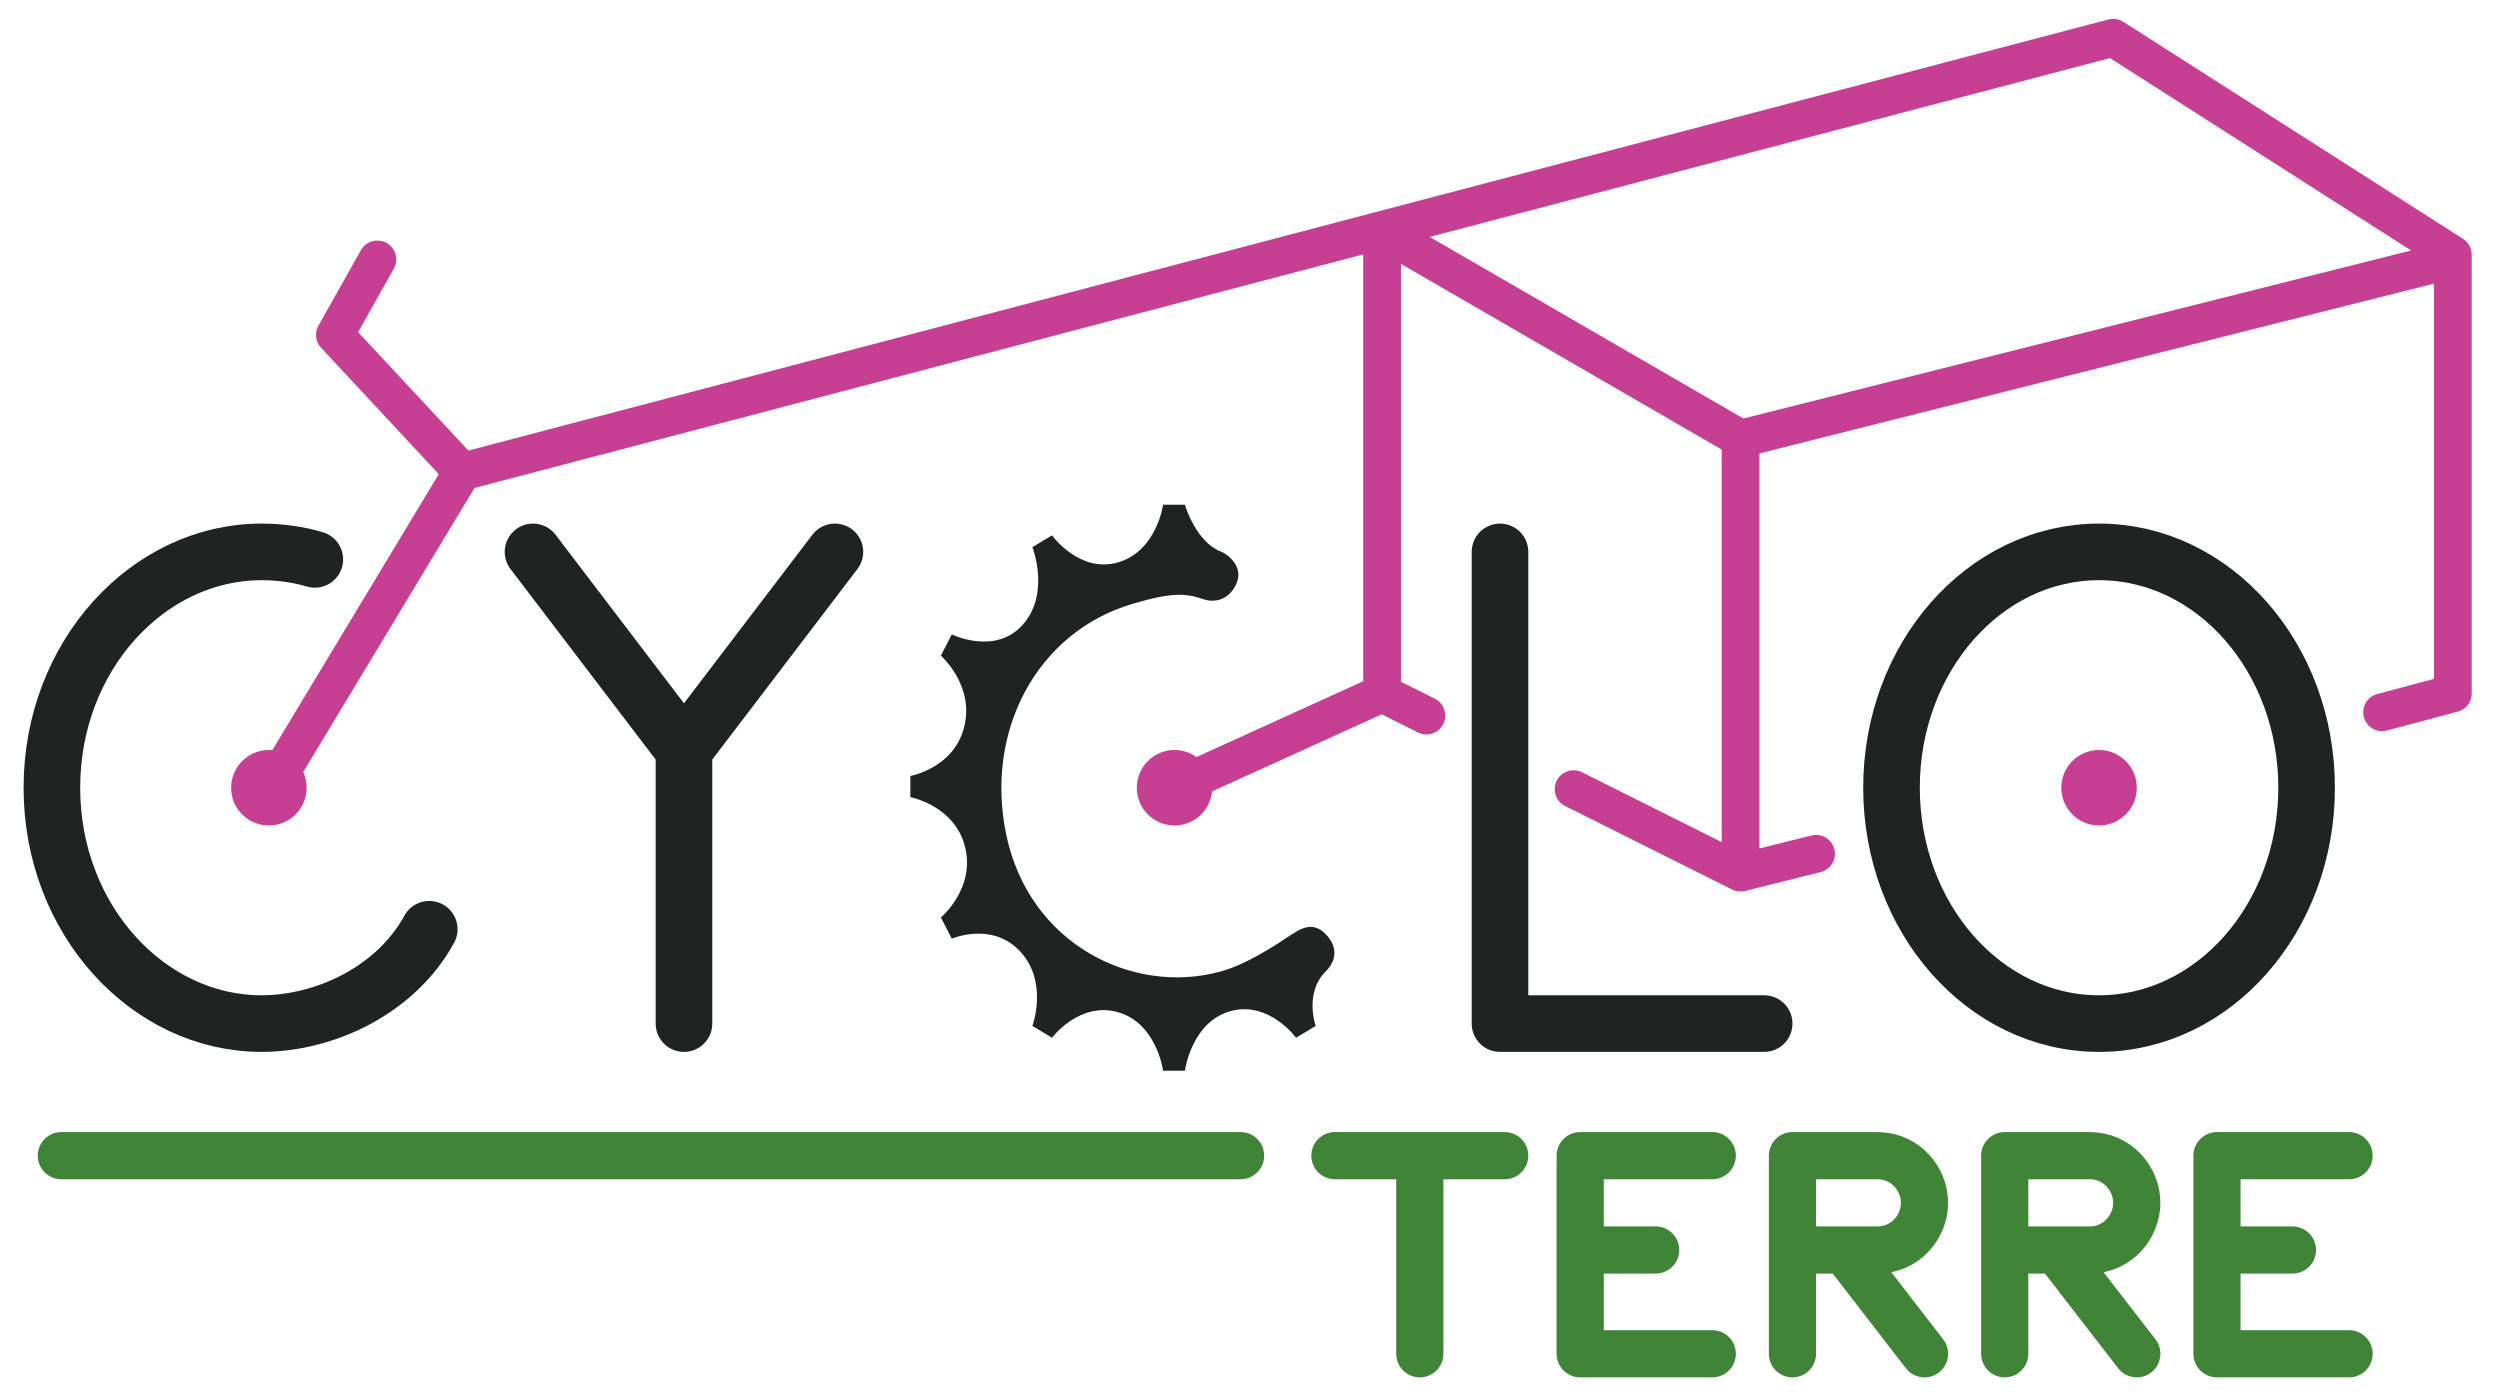
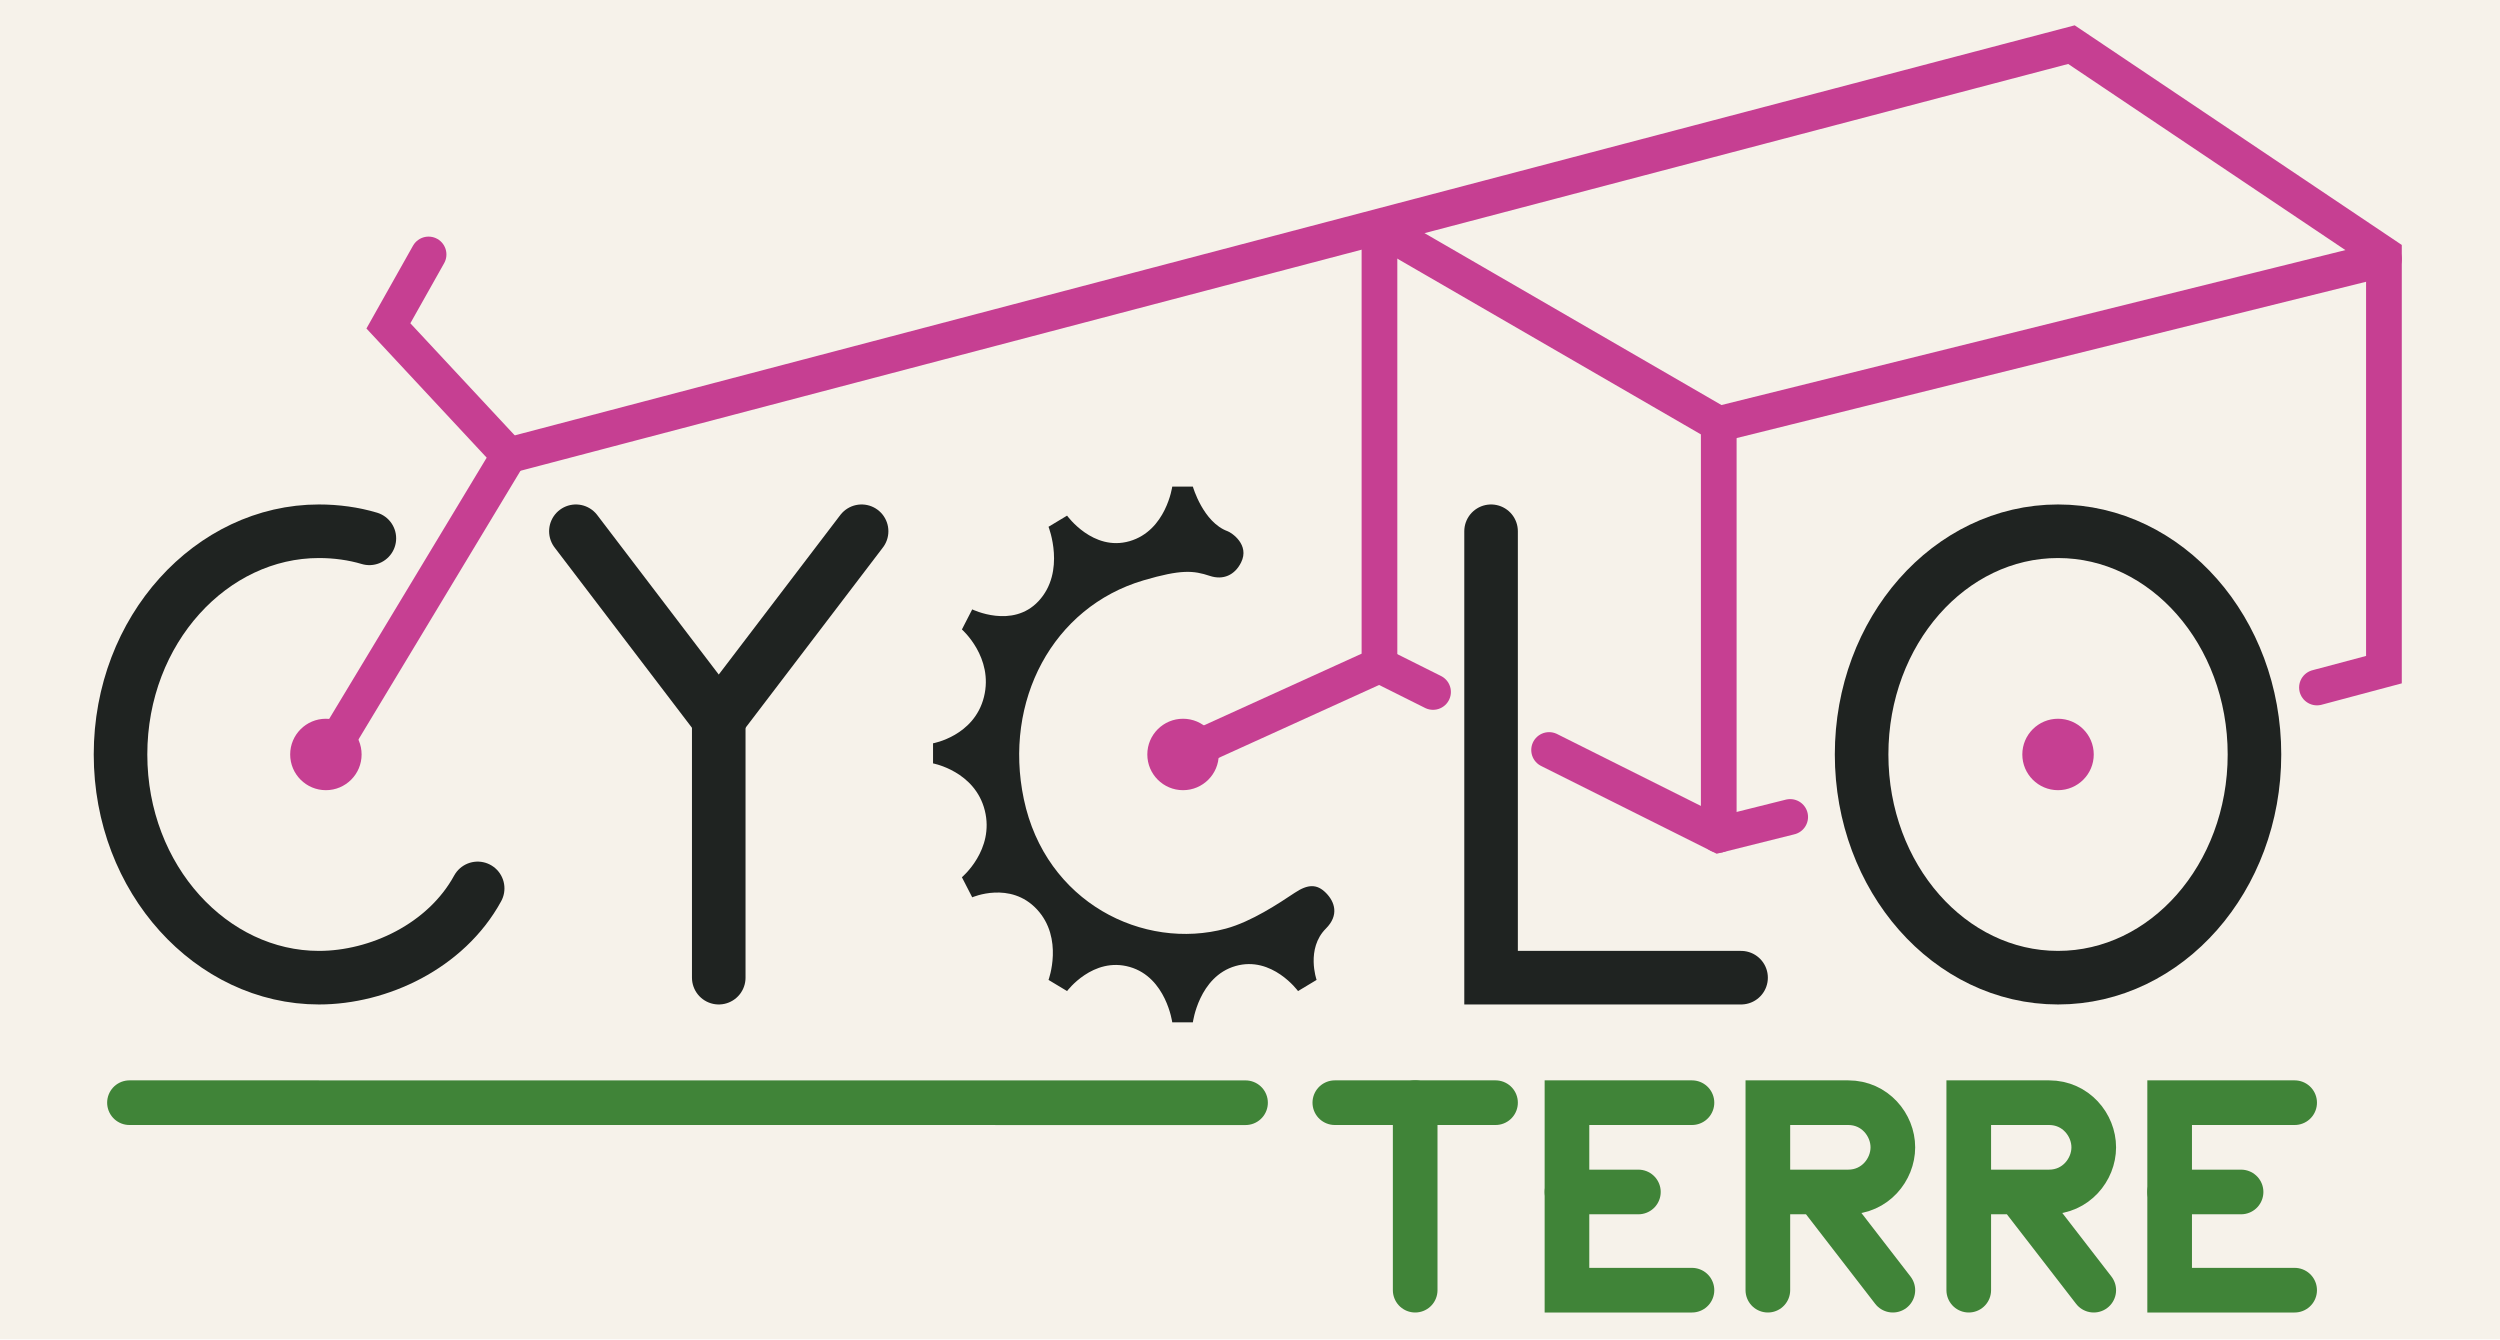
- <svg xmlns="http://www.w3.org/2000/svg" viewBox="16 2 530 296">
-   <g fill="none" stroke-linecap="round" stroke-linejoin="round">
-     <path d="M73 170L114 102L87 73L96 57 M114 102L464 10L536 56L536 149L521 153 M536 57L385 95L309 51 M385 95L385 187 M309 51L309 149L265 169 M309 149L318.4 153.7 M349.6 169.3L385 187L401 183" stroke="#C63F92" stroke-width="8" />
-     <circle cx="73" cy="169" r="8" fill="#C63F92" />
-     <circle cx="265" cy="169" r="8" fill="#C63F92" />
-     <circle cx="461" cy="169" r="8" fill="#C63F92" />
-     <ellipse cx="461" cy="169" rx="44" ry="50" stroke="#1F2321" stroke-width="12" />
-     <path d="M82.74 120.59C79.2 119.53 75.32 119 71.44 119C47.44 119 27 141 27 169C27 197 47.44 219 71.44 219C84.78 219 99.89 212 107 199 M129 119L161 161L193 119 M161 219L161 161 M334 119L334 219L390 219" stroke="#1F2321" stroke-width="12" />
-     <path d="M271,129C267.37,127.79,264.6,127.5,256.14,130C235.8,136,224.71,157,229.33,179C234.2,202.18,256.14,213,274.63,208C280.3,206.47,286.47,202.35,290,200C293,198,295,198,297,200C299,202,300,205,297,208C292.47,212.53,294.92,219.5,294.92,219.5L290.76,222C290.76,222,284.95,214.03,276.75,216.39C268.55,218.75,267.2,229,267.2,229L262.58,229C262.58,229,261.23,218.95,253.07,216.6C244.82,214.23,239.03,222,239.03,222L234.87,219.5C234.87,219.5,238.31,210.19,232.27,203.7C226.3,197.28,217.78,201,217.78,201L215.47,196.5C215.47,196.5,222.8,190.37,220.6,181.56C218.4,172.75,209,171,209,171L209,166.5C209,166.5,218.22,164.88,220.41,156.11C222.62,147.25,215.47,141,215.47,141L217.78,136.5C217.78,136.5,226.79,140.92,232.63,134.65C238.81,128.02,234.87,118,234.87,118L239.03,115.5C239.03,115.5,244.82,123.59,253.02,121.23C261.22,118.86,262.58,109,262.58,109L267.2,109C267.2,109,269.48,116.99,275,119C275.85,119.31,280,122,278,126C276.59,128.83,274,130,271,129Z" fill="#1F2321" />
-     <path d="M29 247L279 247 M299 247L335 247 M317 289L317 247 M379 247L351 247L351 289L379 289 M351 267L367 267 M396 289L396 247L414 247C420 247 424 252 424 257C424 262 420 267 414 267L396 267L407 267L424 289 M441 289L441 247L459 247C465 247 469 252 469 257C469 262 465 267 459 267L441 267L452 267L469 289 M514 247L486 247L486 289L514 289 M486 267L502 267" stroke="#408438" stroke-width="10" />
+ <svg xmlns="http://www.w3.org/2000/svg" width="560" height="300" id="screenshot-fd987e2d-6173-8042-8008-d1be19319970" viewBox="0 0 560 300" fill="none" version="1.1">
+   <g id="shape-fd987e2d-6173-8042-8008-d1be19319970" rx="0" ry="0">
+     <g id="shape-fd987e2d-6173-8042-8008-d1be19319971">
+       <g class="fills" id="fills-fd987e2d-6173-8042-8008-d1be19319971">
+         <rect rx="0" ry="0" x="0" y="0" transform="matrix(1, 0, 0, 1, 0, 0)" width="560" height="300" style="fill: rgb(246, 242, 234); fill-opacity: 1;" />
+       </g>
+     </g>
+     <g id="shape-fd987e2d-6173-8042-8008-d1be19319972" rx="0" ry="0">
+       <g id="shape-fd987e2d-6173-8042-8008-d1be19319975">
+         <g class="fills" id="fills-fd987e2d-6173-8042-8008-d1be19319975">
+           <path d="M73,170L114,102L87,73L96,57" />
+         </g>
+         <g id="strokes-7455d3c0-55a3-80f9-8008-d425887d018b-fd987e2d-6173-8042-8008-d1be19319975" class="strokes">
+           <g class="stroke-shape">
+             <path d="M73,170L114,102L87,73L96,57" style="fill: none; stroke-width: 8; stroke: rgb(198, 63, 146); stroke-opacity: 1; stroke-linecap: round;" />
+           </g>
+         </g>
+       </g>
+       <g id="shape-fd987e2d-6173-8042-8008-d1be19319976">
+         <g class="fills" id="fills-fd987e2d-6173-8042-8008-d1be19319976">
+           <path d="M114,102L464,10L534,57L534,150L519,154" />
+         </g>
+         <g id="strokes-7455d3c0-55a3-80f9-8008-d425887dd994-fd987e2d-6173-8042-8008-d1be19319976" class="strokes">
+           <g class="stroke-shape">
+             <path d="M114,102L464,10L534,57L534,150L519,154" style="fill: none; stroke-width: 8; stroke: rgb(198, 63, 146); stroke-opacity: 1; stroke-linecap: round;" />
+           </g>
+         </g>
+       </g>
+       <g id="shape-fd987e2d-6173-8042-8008-d1be19319977">
+         <g class="fills" id="fills-fd987e2d-6173-8042-8008-d1be19319977">
+           <path d="M534,58L385,95L309,51" />
+         </g>
+         <g id="strokes-7455d3c0-55a3-80f9-8008-d425887e07fd-fd987e2d-6173-8042-8008-d1be19319977" class="strokes">
+           <g class="stroke-shape">
+             <path d="M534,58L385,95L309,51" style="fill: none; stroke-width: 8; stroke: rgb(198, 63, 146); stroke-opacity: 1; stroke-linecap: round;" />
+           </g>
+         </g>
+       </g>
+       <g id="shape-fd987e2d-6173-8042-8008-d1be19319978">
+         <g class="fills" id="fills-fd987e2d-6173-8042-8008-d1be19319978">
+           <path d="M385,95L385,187" />
+         </g>
+         <g id="strokes-7455d3c0-55a3-80f9-8008-d425887e7f0e-fd987e2d-6173-8042-8008-d1be19319978" class="strokes">
+           <g class="stroke-shape">
+             <path d="M385,95L385,187" style="fill: none; stroke-width: 8; stroke: rgb(198, 63, 146); stroke-opacity: 1; stroke-linecap: round;" />
+           </g>
+         </g>
+       </g>
+       <g id="shape-fd987e2d-6173-8042-8008-d1be19319979">
+         <g class="fills" id="fills-fd987e2d-6173-8042-8008-d1be19319979">
+           <path d="M309,51L309,149L265,169" />
+         </g>
+         <g id="strokes-7455d3c0-55a3-80f9-8008-d425887eafb3-fd987e2d-6173-8042-8008-d1be19319979" class="strokes">
+           <g class="stroke-shape">
+             <path d="M309,51L309,149L265,169" style="fill: none; stroke-width: 8; stroke: rgb(198, 63, 146); stroke-opacity: 1; stroke-linecap: round;" />
+           </g>
+         </g>
+       </g>
+       <g id="shape-fd987e2d-6173-8042-8008-d1be1931997a">
+         <g class="fills" id="fills-fd987e2d-6173-8042-8008-d1be1931997a">
+           <path d="M347,168L385,187L401,183" />
+         </g>
+         <g id="strokes-7455d3c0-55a3-80f9-8008-d425887f2534-fd987e2d-6173-8042-8008-d1be1931997a" class="strokes">
+           <g class="stroke-shape">
+             <path d="M347,168L385,187L401,183" style="fill: none; stroke-width: 8; stroke: rgb(198, 63, 146); stroke-opacity: 1; stroke-linecap: round;" />
+           </g>
+         </g>
+       </g>
+       <g id="shape-7929caf5-4737-800a-8008-d4048133b86c">
+         <g class="fills" id="fills-7929caf5-4737-800a-8008-d4048133b86c">
+           <path d="M309,149L321,155" />
+         </g>
+         <g id="strokes-7455d3c0-55a3-80f9-8008-d425887f6196-7929caf5-4737-800a-8008-d4048133b86c" class="strokes">
+           <g class="stroke-shape">
+             <path d="M309,149L321,155" style="fill: none; stroke-width: 8; stroke: rgb(198, 63, 146); stroke-opacity: 1; stroke-linecap: round;" />
+           </g>
+         </g>
+       </g>
+       <g id="shape-fd987e2d-6173-8042-8008-d1be1931997b">
+         <g class="fills" id="fills-fd987e2d-6173-8042-8008-d1be1931997b">
+           <ellipse cx="461" cy="169" rx="8" ry="8" transform="matrix(1, 0, 0, 1, 0, 0)" style="fill: rgb(198, 63, 146); fill-opacity: 1;" />
+         </g>
+       </g>
+       <g id="shape-fd987e2d-6173-8042-8008-d1be1931997c">
+         <g class="fills" id="fills-fd987e2d-6173-8042-8008-d1be1931997c">
+           <ellipse cx="265" cy="169" rx="8" ry="8" transform="matrix(1, 0, 0, 1, 0, 0)" style="fill: rgb(198, 63, 146); fill-opacity: 1;" />
+         </g>
+       </g>
+       <g id="shape-fd987e2d-6173-8042-8008-d1be1931997d">
+         <g class="fills" id="fills-fd987e2d-6173-8042-8008-d1be1931997d">
+           <ellipse cx="73" cy="169" rx="8" ry="8" transform="matrix(1, 0, 0, 1, 0, 0)" style="fill: rgb(198, 63, 146); fill-opacity: 1;" />
+         </g>
+       </g>
+     </g>
+     <g id="shape-fd987e2d-6173-8042-8008-d1be19319973" rx="0" ry="0">
+       <g id="shape-fd987e2d-6173-8042-8008-d1be1931997e">
+         <g class="fills" id="fills-fd987e2d-6173-8042-8008-d1be1931997e">
+           <ellipse cx="461" cy="169" rx="44" ry="50" transform="matrix(1, 0, 0, 1, 0, 0)" />
+         </g>
+         <g id="strokes-7455d3c0-55a3-80f9-8008-d42588805c1e-fd987e2d-6173-8042-8008-d1be1931997e" class="strokes">
+           <g class="stroke-shape">
+             <ellipse cx="461" cy="169" rx="44" ry="50" transform="matrix(1, 0, 0, 1, 0, 0)" style="fill: none; stroke-width: 12; stroke: rgb(31, 35, 33); stroke-opacity: 1;" />
+           </g>
+         </g>
+       </g>
+       <g id="shape-fd987e2d-6173-8042-8008-d1be1931997f">
+         <g class="fills" id="fills-fd987e2d-6173-8042-8008-d1be1931997f">
+           <path d="M334,119L334,219L390,219" />
+         </g>
+         <g id="strokes-7455d3c0-55a3-80f9-8008-d4258880aa10-fd987e2d-6173-8042-8008-d1be1931997f" class="strokes">
+           <g class="stroke-shape">
+             <path d="M334,119L334,219L390,219" style="fill: none; stroke-width: 12; stroke: rgb(31, 35, 33); stroke-opacity: 1; stroke-linecap: round;" />
+           </g>
+         </g>
+       </g>
+       <g id="shape-fd987e2d-6173-8042-8008-d1be19319980">
+         <g class="fills" id="fills-fd987e2d-6173-8042-8008-d1be19319980">
+           <path d="M271,129C267.366,127.789,264.599,127.504,256.139,130C235.805,136,224.713,157,229.335,179C234.204,202.179,256.139,213,274.625,208C280.296,206.466,286.47,202.353,290,200C293,198,295,198,297,200C299,202,300,205,297,208C292.472,212.528,294.918,219.5,294.918,219.5L290.761,222C290.761,222,284.95,214.031,276.749,216.392C268.548,218.753,267.202,229,267.202,229L262.583,229C262.583,229,261.229,218.945,253.069,216.599C244.817,214.226,239.025,222,239.025,222L234.868,219.5C234.868,219.5,238.311,210.189,232.273,203.697C226.301,197.277,217.777,201,217.777,201L215.467,196.5C215.467,196.5,222.797,190.37,220.599,181.558C218.402,172.747,209,171,209,171L209,166.5C209,166.5,218.223,164.882,220.407,156.114C222.615,147.248,215.467,141,215.467,141L217.777,136.5C217.777,136.5,226.792,140.923,232.633,134.649C238.809,128.018,234.868,118,234.868,118L239.025,115.5C239.025,115.5,244.817,123.586,253.017,121.225C261.218,118.864,262.583,109,262.583,109L267.202,109C267.202,109,269.481,116.994,275,119C275.845,119.307,280,122,278,126C276.586,128.828,274,130,271,129" style="fill: rgb(31, 35, 33); fill-opacity: 1;" />
+         </g>
+       </g>
+       <g id="shape-fd987e2d-6173-8042-8008-d1be19319981">
+         <g class="fills" id="fills-fd987e2d-6173-8042-8008-d1be19319981">
+           <path d="M129,119L161,161L193,119" />
+         </g>
+         <g id="strokes-7455d3c0-55a3-80f9-8008-d4258881580d-fd987e2d-6173-8042-8008-d1be19319981" class="strokes">
+           <g class="stroke-shape">
+             <path d="M129,119L161,161L193,119" style="fill: none; stroke-width: 12; stroke: rgb(31, 35, 33); stroke-opacity: 1; stroke-linecap: round;" />
+           </g>
+         </g>
+       </g>
+       <g id="shape-fd987e2d-6173-8042-8008-d1be19319982">
+         <g class="fills" id="fills-fd987e2d-6173-8042-8008-d1be19319982">
+           <path d="M161,219L161,161" />
+         </g>
+         <g id="strokes-7455d3c0-55a3-80f9-8008-d4258881a58d-fd987e2d-6173-8042-8008-d1be19319982" class="strokes">
+           <g class="stroke-shape">
+             <path d="M161,219L161,161" style="fill: none; stroke-width: 12; stroke: rgb(31, 35, 33); stroke-opacity: 1; stroke-linecap: round;" />
+           </g>
+         </g>
+       </g>
+       <g id="shape-fd987e2d-6173-8042-8008-d1be19319983">
+         <g class="fills" id="fills-fd987e2d-6173-8042-8008-d1be19319983">
+           <path d="M82.738,120.588C79.2,119.529,75.32,119,71.44,119C47.44,119,26.997,141,26.997,169C26.997,197,47.44,219,71.44,219C84.775,219,99.886,212,106.997,199" />
+         </g>
+         <g id="strokes-7455d3c0-55a3-80f9-8008-d42588821767-fd987e2d-6173-8042-8008-d1be19319983" class="strokes">
+           <g class="stroke-shape">
+             <path d="M82.738,120.588C79.2,119.529,75.32,119,71.44,119C47.44,119,26.997,141,26.997,169C26.997,197,47.44,219,71.44,219C84.775,219,99.886,212,106.997,199" style="fill: none; stroke-width: 12; stroke: rgb(31, 35, 33); stroke-opacity: 1; stroke-linecap: round;" />
+           </g>
+         </g>
+       </g>
+     </g>
+     <g id="shape-fd987e2d-6173-8042-8008-d1be19319974" rx="0" ry="0">
+       <g id="shape-fd987e2d-6173-8042-8008-d1be19319984">
+         <g class="fills" id="fills-fd987e2d-6173-8042-8008-d1be19319984">
+           <path d="M486,267L502,267" />
+         </g>
+         <g id="strokes-7455d3c0-55a3-80f9-8008-d425888249f7-fd987e2d-6173-8042-8008-d1be19319984" class="strokes">
+           <g class="stroke-shape">
+             <path d="M486,267L502,267" style="fill: none; stroke-width: 10; stroke: rgb(64, 132, 56); stroke-opacity: 1; stroke-linecap: round;" />
+           </g>
+         </g>
+       </g>
+       <g id="shape-fd987e2d-6173-8042-8008-d1be19319985">
+         <g class="fills" id="fills-fd987e2d-6173-8042-8008-d1be19319985">
+           <path d="M514,247L486,247L486,289L514,289" />
+         </g>
+         <g id="strokes-7455d3c0-55a3-80f9-8008-d4258882a13c-fd987e2d-6173-8042-8008-d1be19319985" class="strokes">
+           <g class="stroke-shape">
+             <path d="M514,247L486,247L486,289L514,289" style="fill: none; stroke-width: 10; stroke: rgb(64, 132, 56); stroke-opacity: 1; stroke-linecap: round;" />
+           </g>
+         </g>
+       </g>
+       <g id="shape-fd987e2d-6173-8042-8008-d1be19319986">
+         <g class="fills" id="fills-fd987e2d-6173-8042-8008-d1be19319986">
+           <path d="M441,289L441,247C441,247,456,247,459,247C465,247,469,252,469,257C469,262,465,267,459,267C456,267,441,267,441,267L452,267L469,289" />
+         </g>
+         <g id="strokes-7455d3c0-55a3-80f9-8008-d4258882dade-fd987e2d-6173-8042-8008-d1be19319986" class="strokes">
+           <g class="stroke-shape">
+             <path d="M441,289L441,247C441,247,456,247,459,247C465,247,469,252,469,257C469,262,465,267,459,267C456,267,441,267,441,267L452,267L469,289" style="fill: none; stroke-width: 10; stroke: rgb(64, 132, 56); stroke-opacity: 1; stroke-linecap: round;" />
+           </g>
+         </g>
+       </g>
+       <g id="shape-fd987e2d-6173-8042-8008-d1be19319987">
+         <g class="fills" id="fills-fd987e2d-6173-8042-8008-d1be19319987">
+           <path d="M396,289L396,247C396,247,411,247,414,247C420,247,424,252,424,257C424,262,420,267,414,267C411,267,396,267,396,267L407,267L424,289" />
+         </g>
+         <g id="strokes-7455d3c0-55a3-80f9-8008-d425888320f7-fd987e2d-6173-8042-8008-d1be19319987" class="strokes">
+           <g class="stroke-shape">
+             <path d="M396,289L396,247C396,247,411,247,414,247C420,247,424,252,424,257C424,262,420,267,414,267C411,267,396,267,396,267L407,267L424,289" style="fill: none; stroke-width: 10; stroke: rgb(64, 132, 56); stroke-opacity: 1; stroke-linecap: round;" />
+           </g>
+         </g>
+       </g>
+       <g id="shape-fd987e2d-6173-8042-8008-d1be19319988">
+         <g class="fills" id="fills-fd987e2d-6173-8042-8008-d1be19319988">
+           <path d="M351,267L367,267" />
+         </g>
+         <g id="strokes-7455d3c0-55a3-80f9-8008-d42588837f10-fd987e2d-6173-8042-8008-d1be19319988" class="strokes">
+           <g class="stroke-shape">
+             <path d="M351,267L367,267" style="fill: none; stroke-width: 10; stroke: rgb(64, 132, 56); stroke-opacity: 1; stroke-linecap: round;" />
+           </g>
+         </g>
+       </g>
+       <g id="shape-fd987e2d-6173-8042-8008-d1be19319989">
+         <g class="fills" id="fills-fd987e2d-6173-8042-8008-d1be19319989">
+           <path d="M379,247L351,247L351,289L379,289" />
+         </g>
+         <g id="strokes-7455d3c0-55a3-80f9-8008-d42588839de0-fd987e2d-6173-8042-8008-d1be19319989" class="strokes">
+           <g class="stroke-shape">
+             <path d="M379,247L351,247L351,289L379,289" style="fill: none; stroke-width: 10; stroke: rgb(64, 132, 56); stroke-opacity: 1; stroke-linecap: round;" />
+           </g>
+         </g>
+       </g>
+       <g id="shape-fd987e2d-6173-8042-8008-d1be1931998a">
+         <g class="fills" id="fills-fd987e2d-6173-8042-8008-d1be1931998a">
+           <path d="M317,289L317,247" />
+         </g>
+         <g id="strokes-7455d3c0-55a3-80f9-8008-d4258883df14-fd987e2d-6173-8042-8008-d1be1931998a" class="strokes">
+           <g class="stroke-shape">
+             <path d="M317,289L317,247" style="fill: none; stroke-width: 10; stroke: rgb(64, 132, 56); stroke-opacity: 1; stroke-linecap: round;" />
+           </g>
+         </g>
+       </g>
+       <g id="shape-fd987e2d-6173-8042-8008-d1be1931998b">
+         <g class="fills" id="fills-fd987e2d-6173-8042-8008-d1be1931998b">
+           <path d="M299,247L335,247" />
+         </g>
+         <g id="strokes-7455d3c0-55a3-80f9-8008-d4258883df15-fd987e2d-6173-8042-8008-d1be1931998b" class="strokes">
+           <g class="stroke-shape">
+             <path d="M299,247L335,247" style="fill: none; stroke-width: 10; stroke: rgb(64, 132, 56); stroke-opacity: 1; stroke-linecap: round;" />
+           </g>
+         </g>
+       </g>
+       <g id="shape-fd987e2d-6173-8042-8008-d1be1931998c">
+         <g class="fills" id="fills-fd987e2d-6173-8042-8008-d1be1931998c">
+           <path d="M29,247L279,247.01" />
+         </g>
+         <g id="strokes-7455d3c0-55a3-80f9-8008-d42588843295-fd987e2d-6173-8042-8008-d1be1931998c" class="strokes">
+           <g class="stroke-shape">
+             <path d="M29,247L279,247.01" style="fill: none; stroke-width: 10; stroke: rgb(64, 132, 56); stroke-opacity: 1; stroke-linecap: round;" />
+           </g>
+         </g>
+       </g>
+     </g>
  </g>
</svg>
